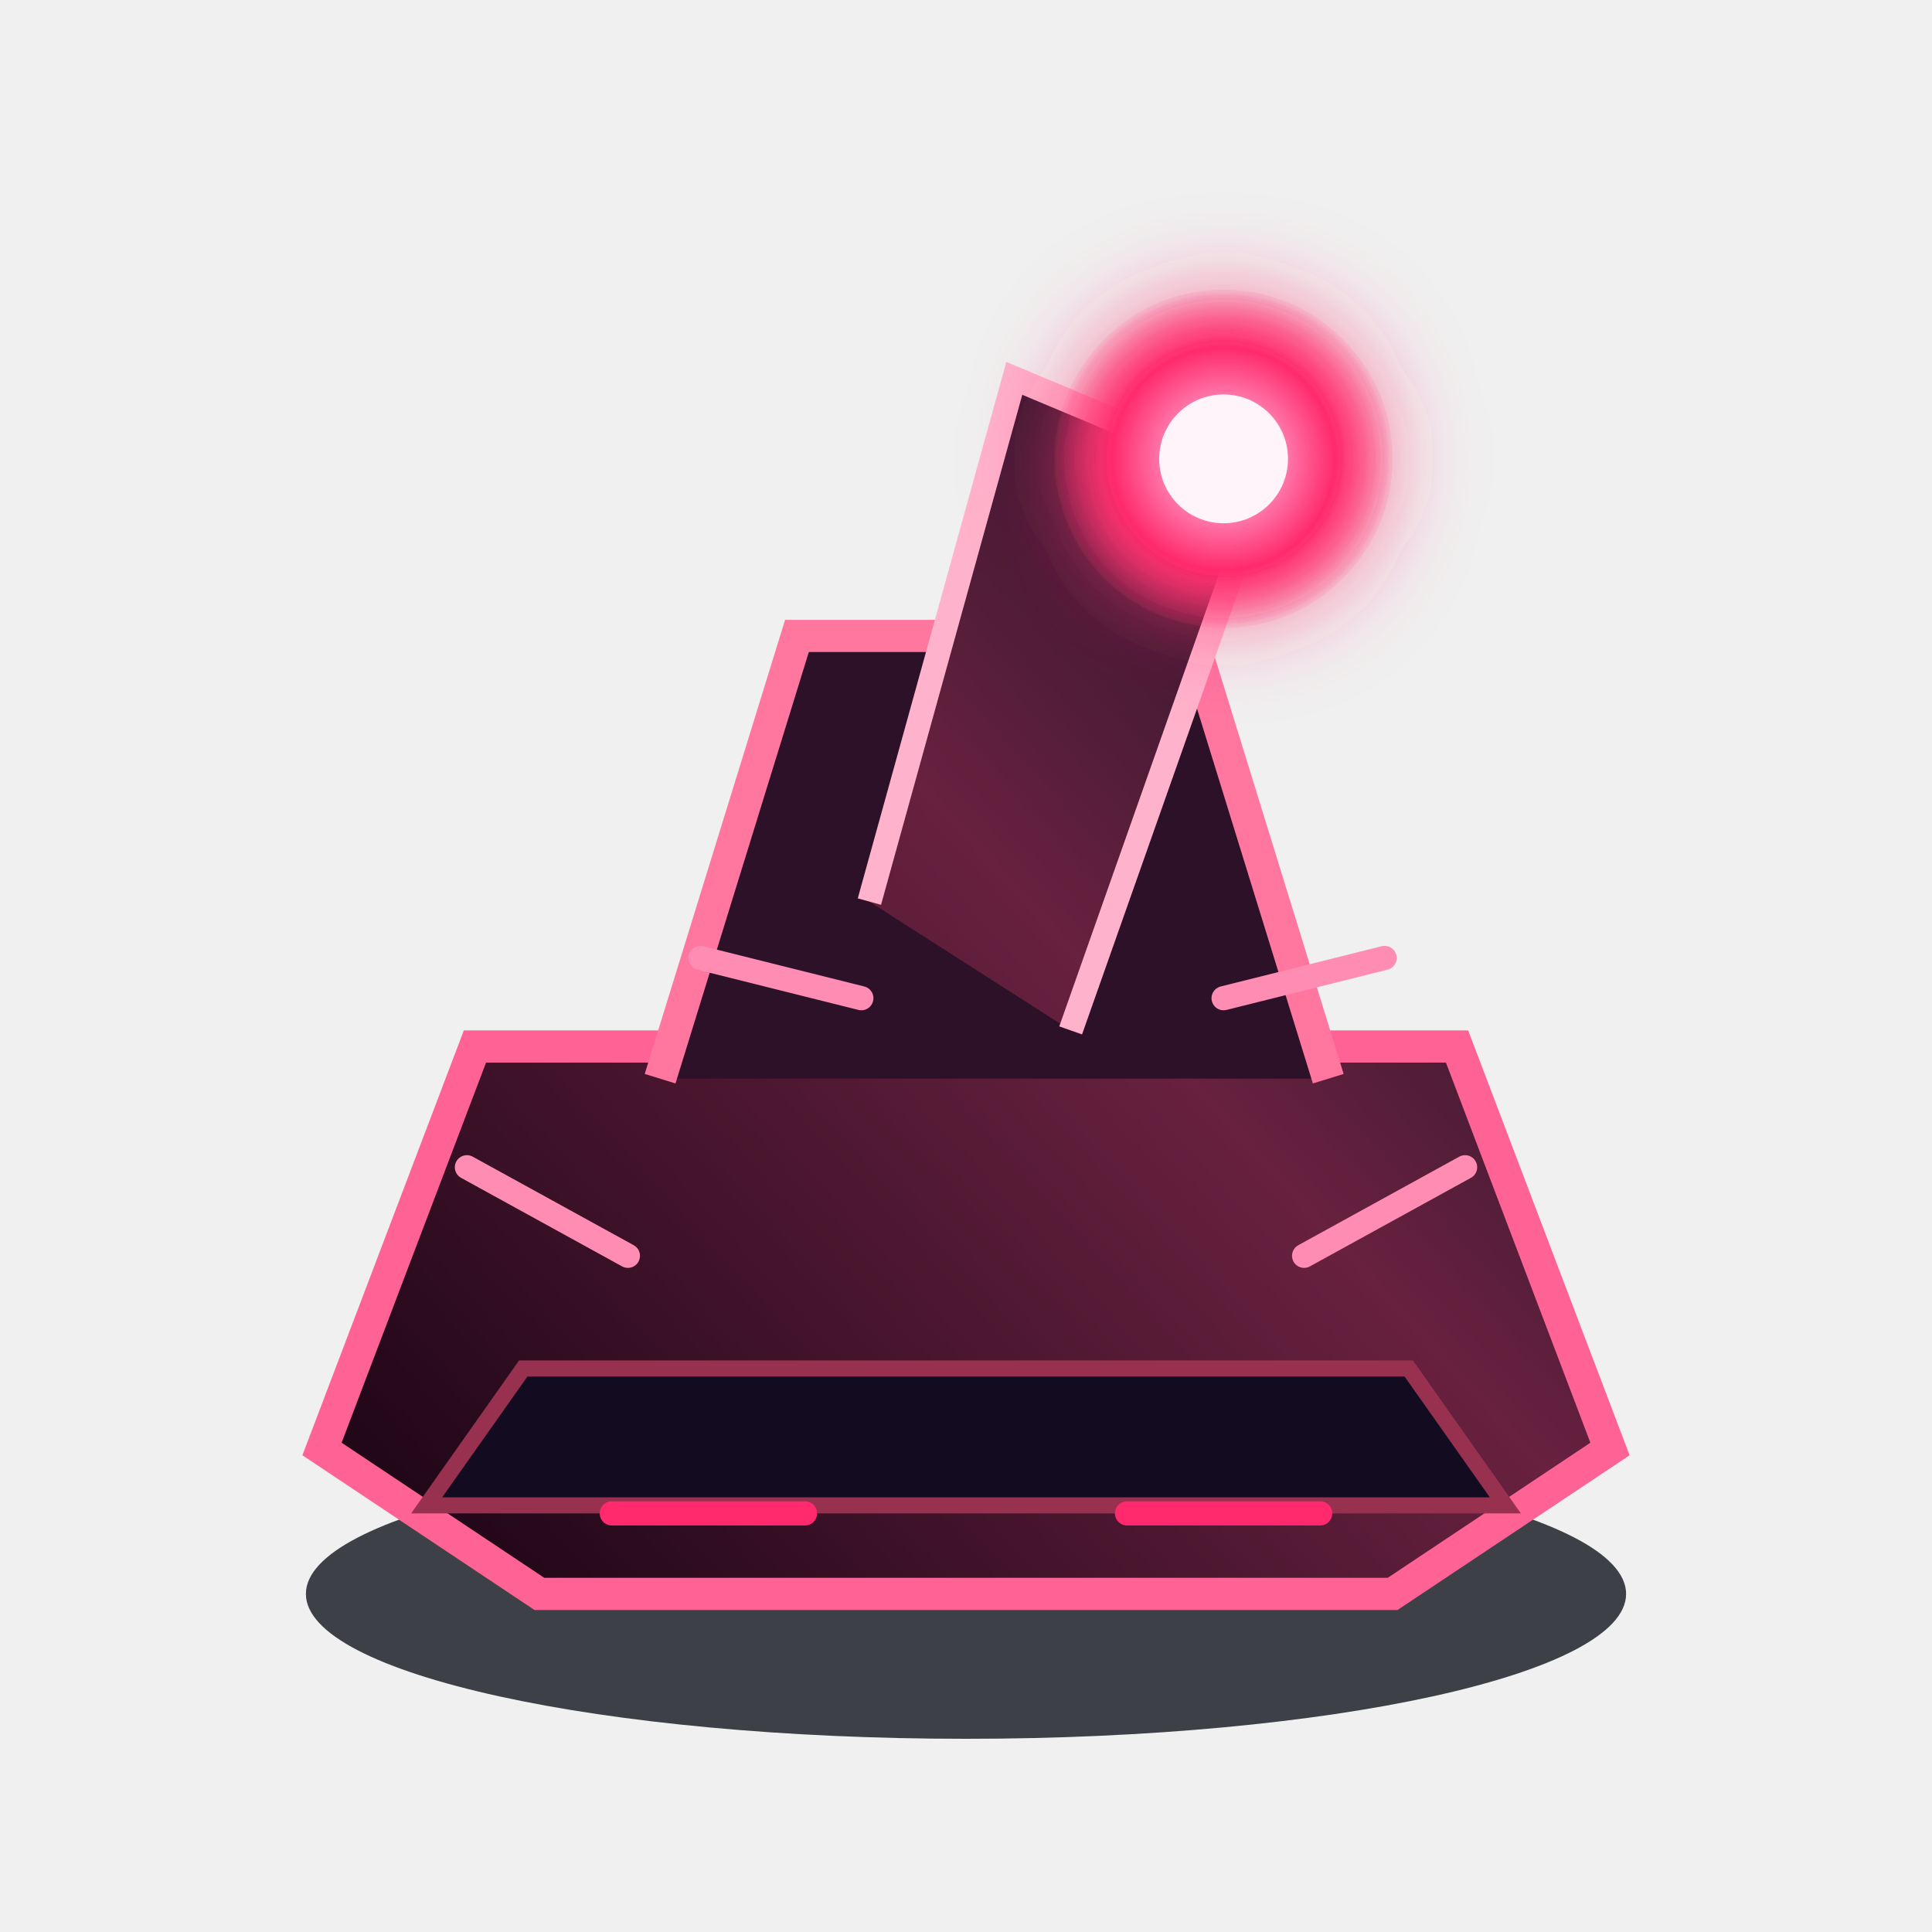
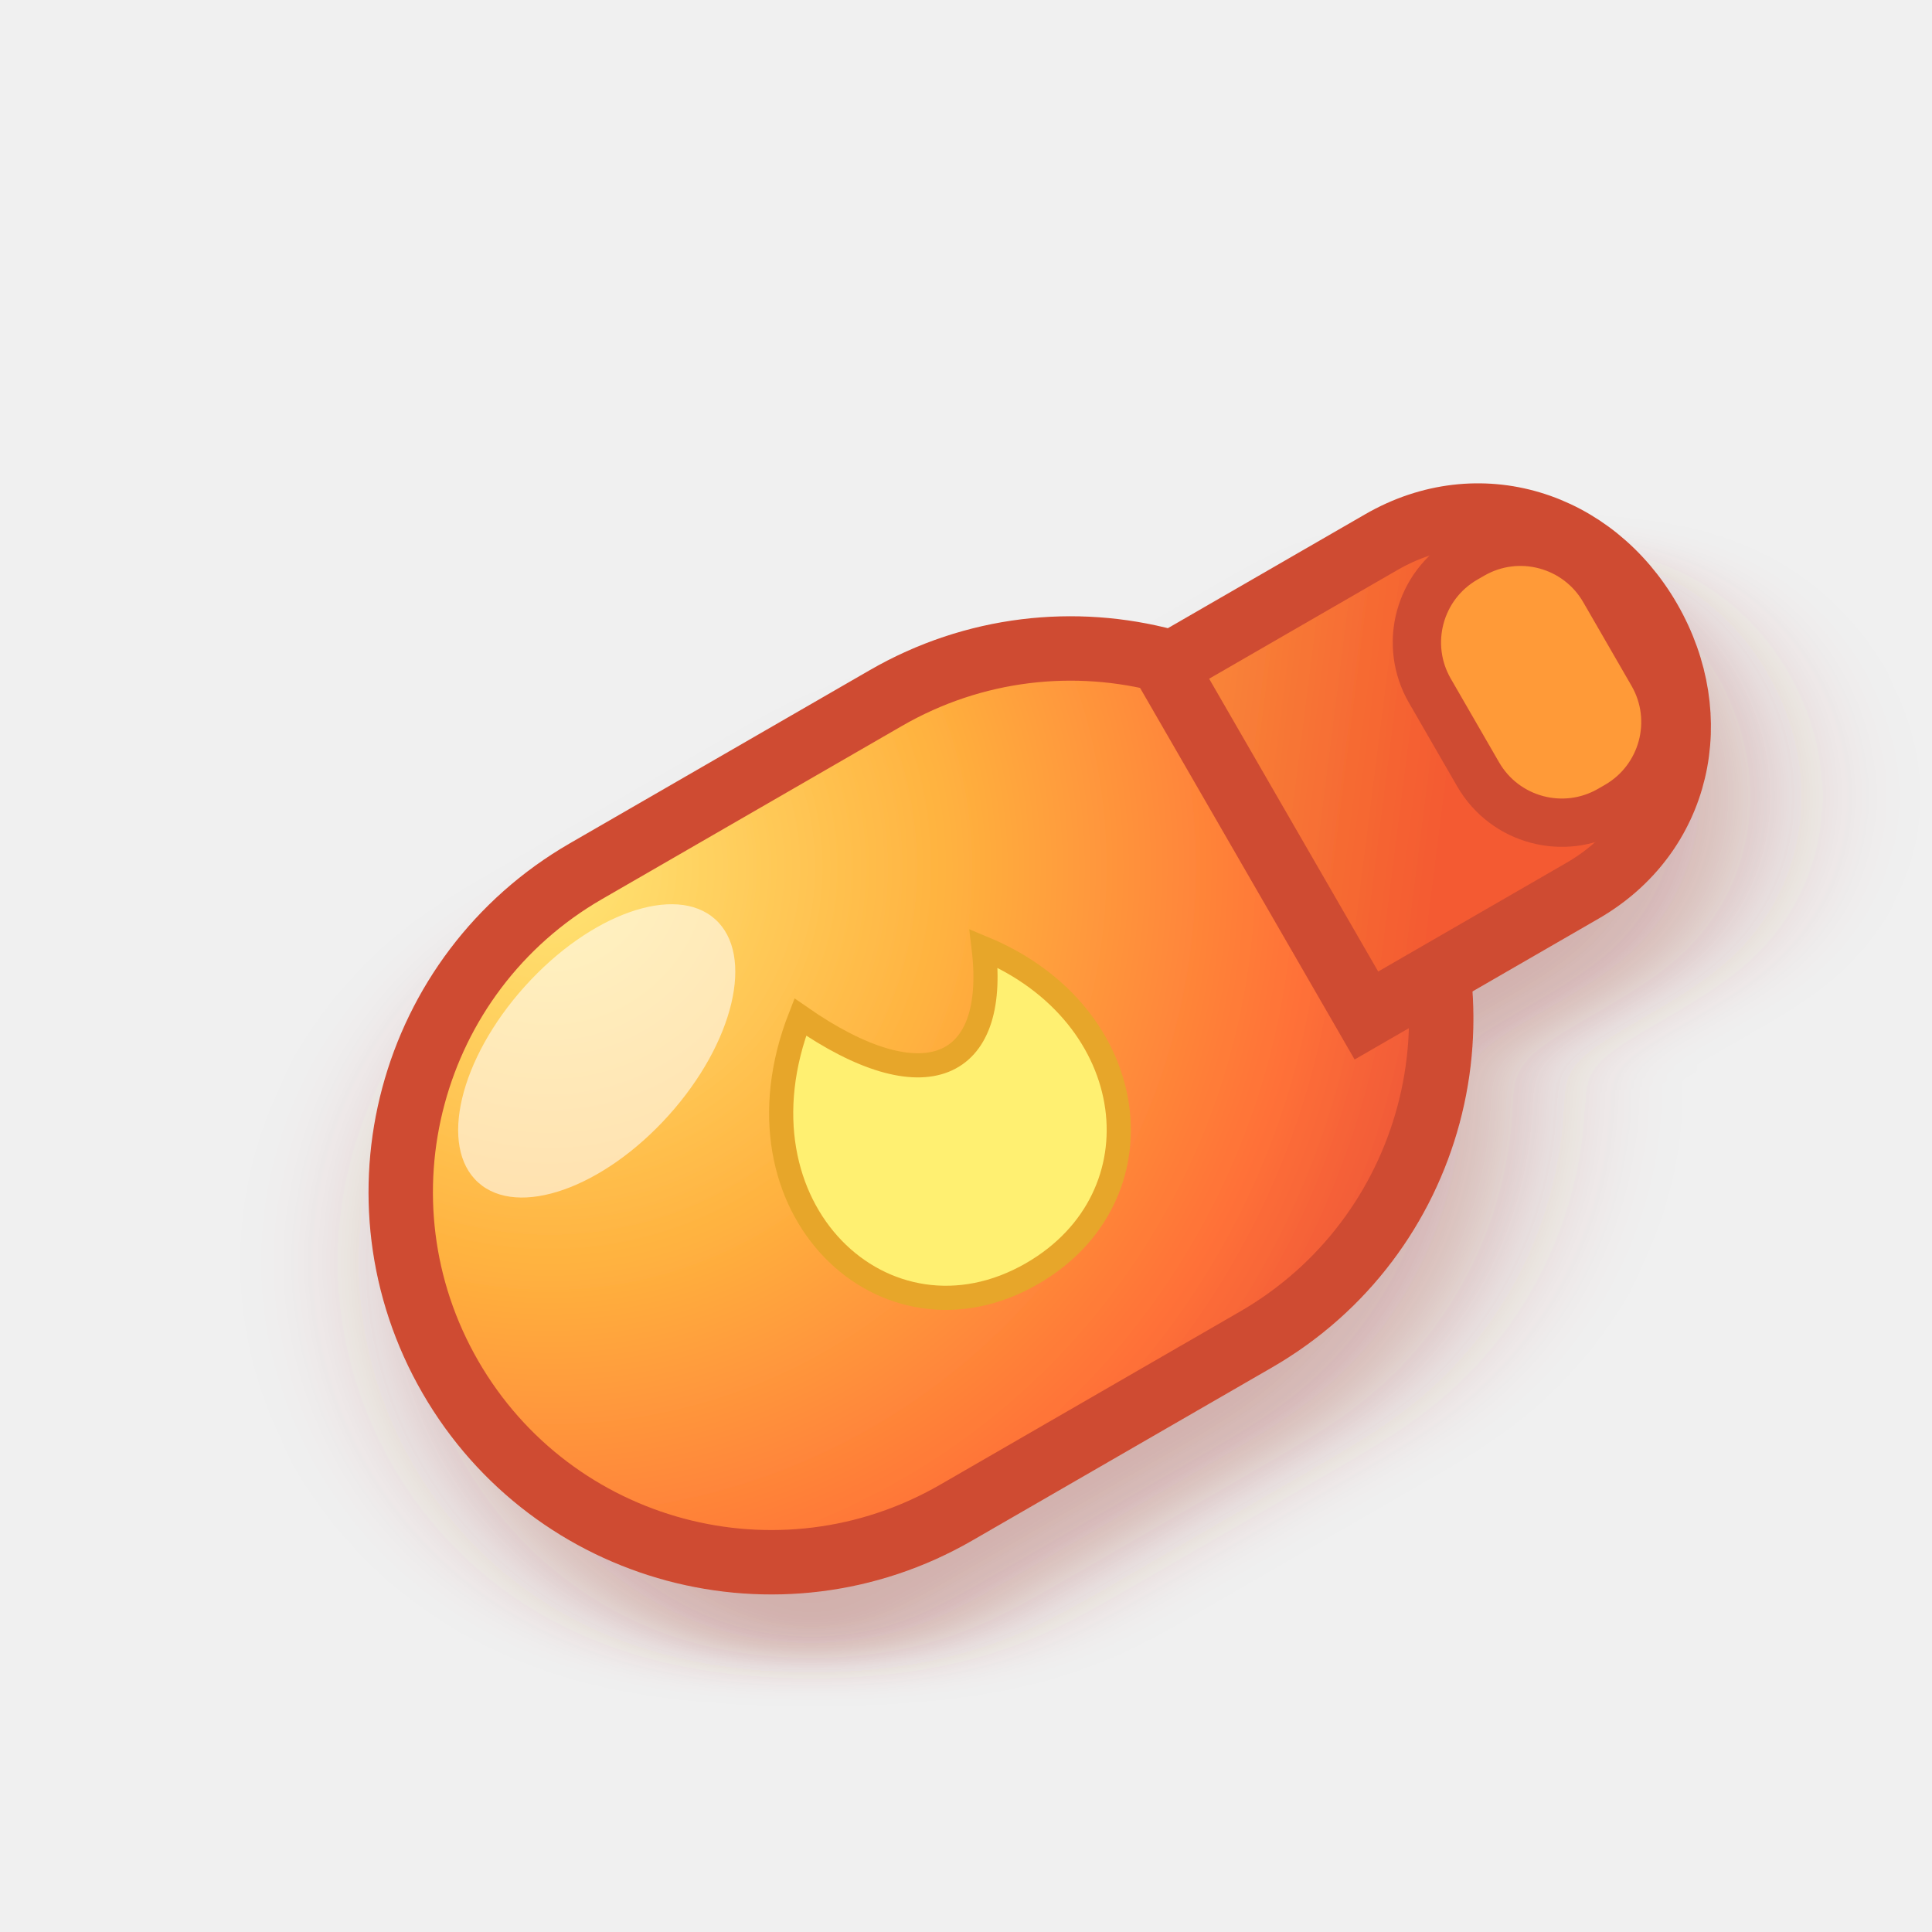
<svg xmlns="http://www.w3.org/2000/svg" viewBox="0 0 240 240" fill="none">
  <defs>
-     <linearGradient id="armor" x1="49" y1="184" x2="185" y2="60" gradientUnits="userSpaceOnUse">
-       <stop stop-color="#210718" />
-       <stop offset=".58" stop-color="#68213f" />
-       <stop offset="1" stop-color="#191225" />
+     <radialGradient id="flame-body" cx="0" cy="0" r="1" gradientTransform="translate(84 84) rotate(47) scale(132 130)" gradientUnits="userSpaceOnUse">
+       <stop stop-color="#FFE676" />
+       <stop offset=".38" stop-color="#FFB23F" />
+       <stop offset=".72" stop-color="#FF7137" />
+       <stop offset="1" stop-color="#DE3D37" />
+     </radialGradient>
+     <linearGradient id="neck" x1="149" y1="68" x2="203" y2="109" gradientUnits="userSpaceOnUse">
+       <stop stop-color="#FFB642" />
+       <stop offset="1" stop-color="#F45A30" />
    </linearGradient>
-     <radialGradient id="plasma">
-       <stop stop-color="#fff5fb" />
-       <stop offset=".28" stop-color="#ff8fbc" />
-       <stop offset=".66" stop-color="#ff2a6d" />
-       <stop offset="1" stop-color="#ff2a6d" stop-opacity=".1" />
-     </radialGradient>
-     <filter id="heat" x="-70%" y="-70%" width="240%" height="240%">
-       <feGaussianBlur stdDeviation="6" result="b" />
-       <feMerge>
-         <feMergeNode in="b" />
-         <feMergeNode in="SourceGraphic" />
-       </feMerge>
+     <filter id="shadow" x="17" y="27" width="210" height="197" filterUnits="userSpaceOnUse">
+       <feDropShadow dx="0" dy="10" stdDeviation="7" flood-color="#9A322C" flood-opacity=".34" />
    </filter>
  </defs>
-   <ellipse cx="120" cy="198" rx="82" ry="18" fill="#02060d" opacity=".75" />
-   <path d="M40 180 59 130h122l19 50-27 18H67l-27-18Z" fill="url(#armor)" stroke="#ff6396" stroke-width="4" />
-   <path d="M65 170h110l12 17H53l12-17Z" fill="#130c20" stroke="#983150" stroke-width="2" />
-   <path d="m82 134 17-55h49l17 55" fill="#2d1129" stroke="#ff769f" stroke-width="4" />
-   <path d="m108 112 18-65 31 13-24 68" fill="url(#armor)" stroke="#ffb2cb" stroke-width="3" />
-   <circle cx="152" cy="57" r="21" fill="url(#plasma)" filter="url(#heat)" />
-   <circle cx="152" cy="57" r="8" fill="#fff4fa" />
-   <path d="m87 119 20 5m45 0 20-5M58 145l20 11m104-11-20 11" stroke="#ff8db3" stroke-width="3" stroke-linecap="round" />
-   <path d="M76 188h24m40 0h24" stroke="#ff2a6d" stroke-width="3" stroke-linecap="round" />
+   <g filter="url(#shadow)" transform="rotate(-30 120 126)">
+     <rect x="42" y="87" width="135" height="92" rx="46" fill="url(#flame-body)" stroke="#CF4B32" stroke-width="8" />
+     <path d="M163 101H194C208 101 218 112 218 126C218 140 208 151 194 151H163V101Z" fill="url(#neck)" stroke="#CF4B32" stroke-width="8" />
+     <rect x="190" y="108" width="25" height="36" rx="12" fill="#FF9A37" stroke="#CF4B32" stroke-width="6" />
+     <ellipse cx="78" cy="107" rx="22" ry="12" transform="rotate(-18 78 107)" fill="white" opacity=".57" />
+     <path d="M102 116C82 132 90 158 111 158C130 158 139 137 126 120C120 134 110 133 102 116Z" fill="#FFF071" stroke="#E7A62A" stroke-width="3" />
+   </g>
</svg>
